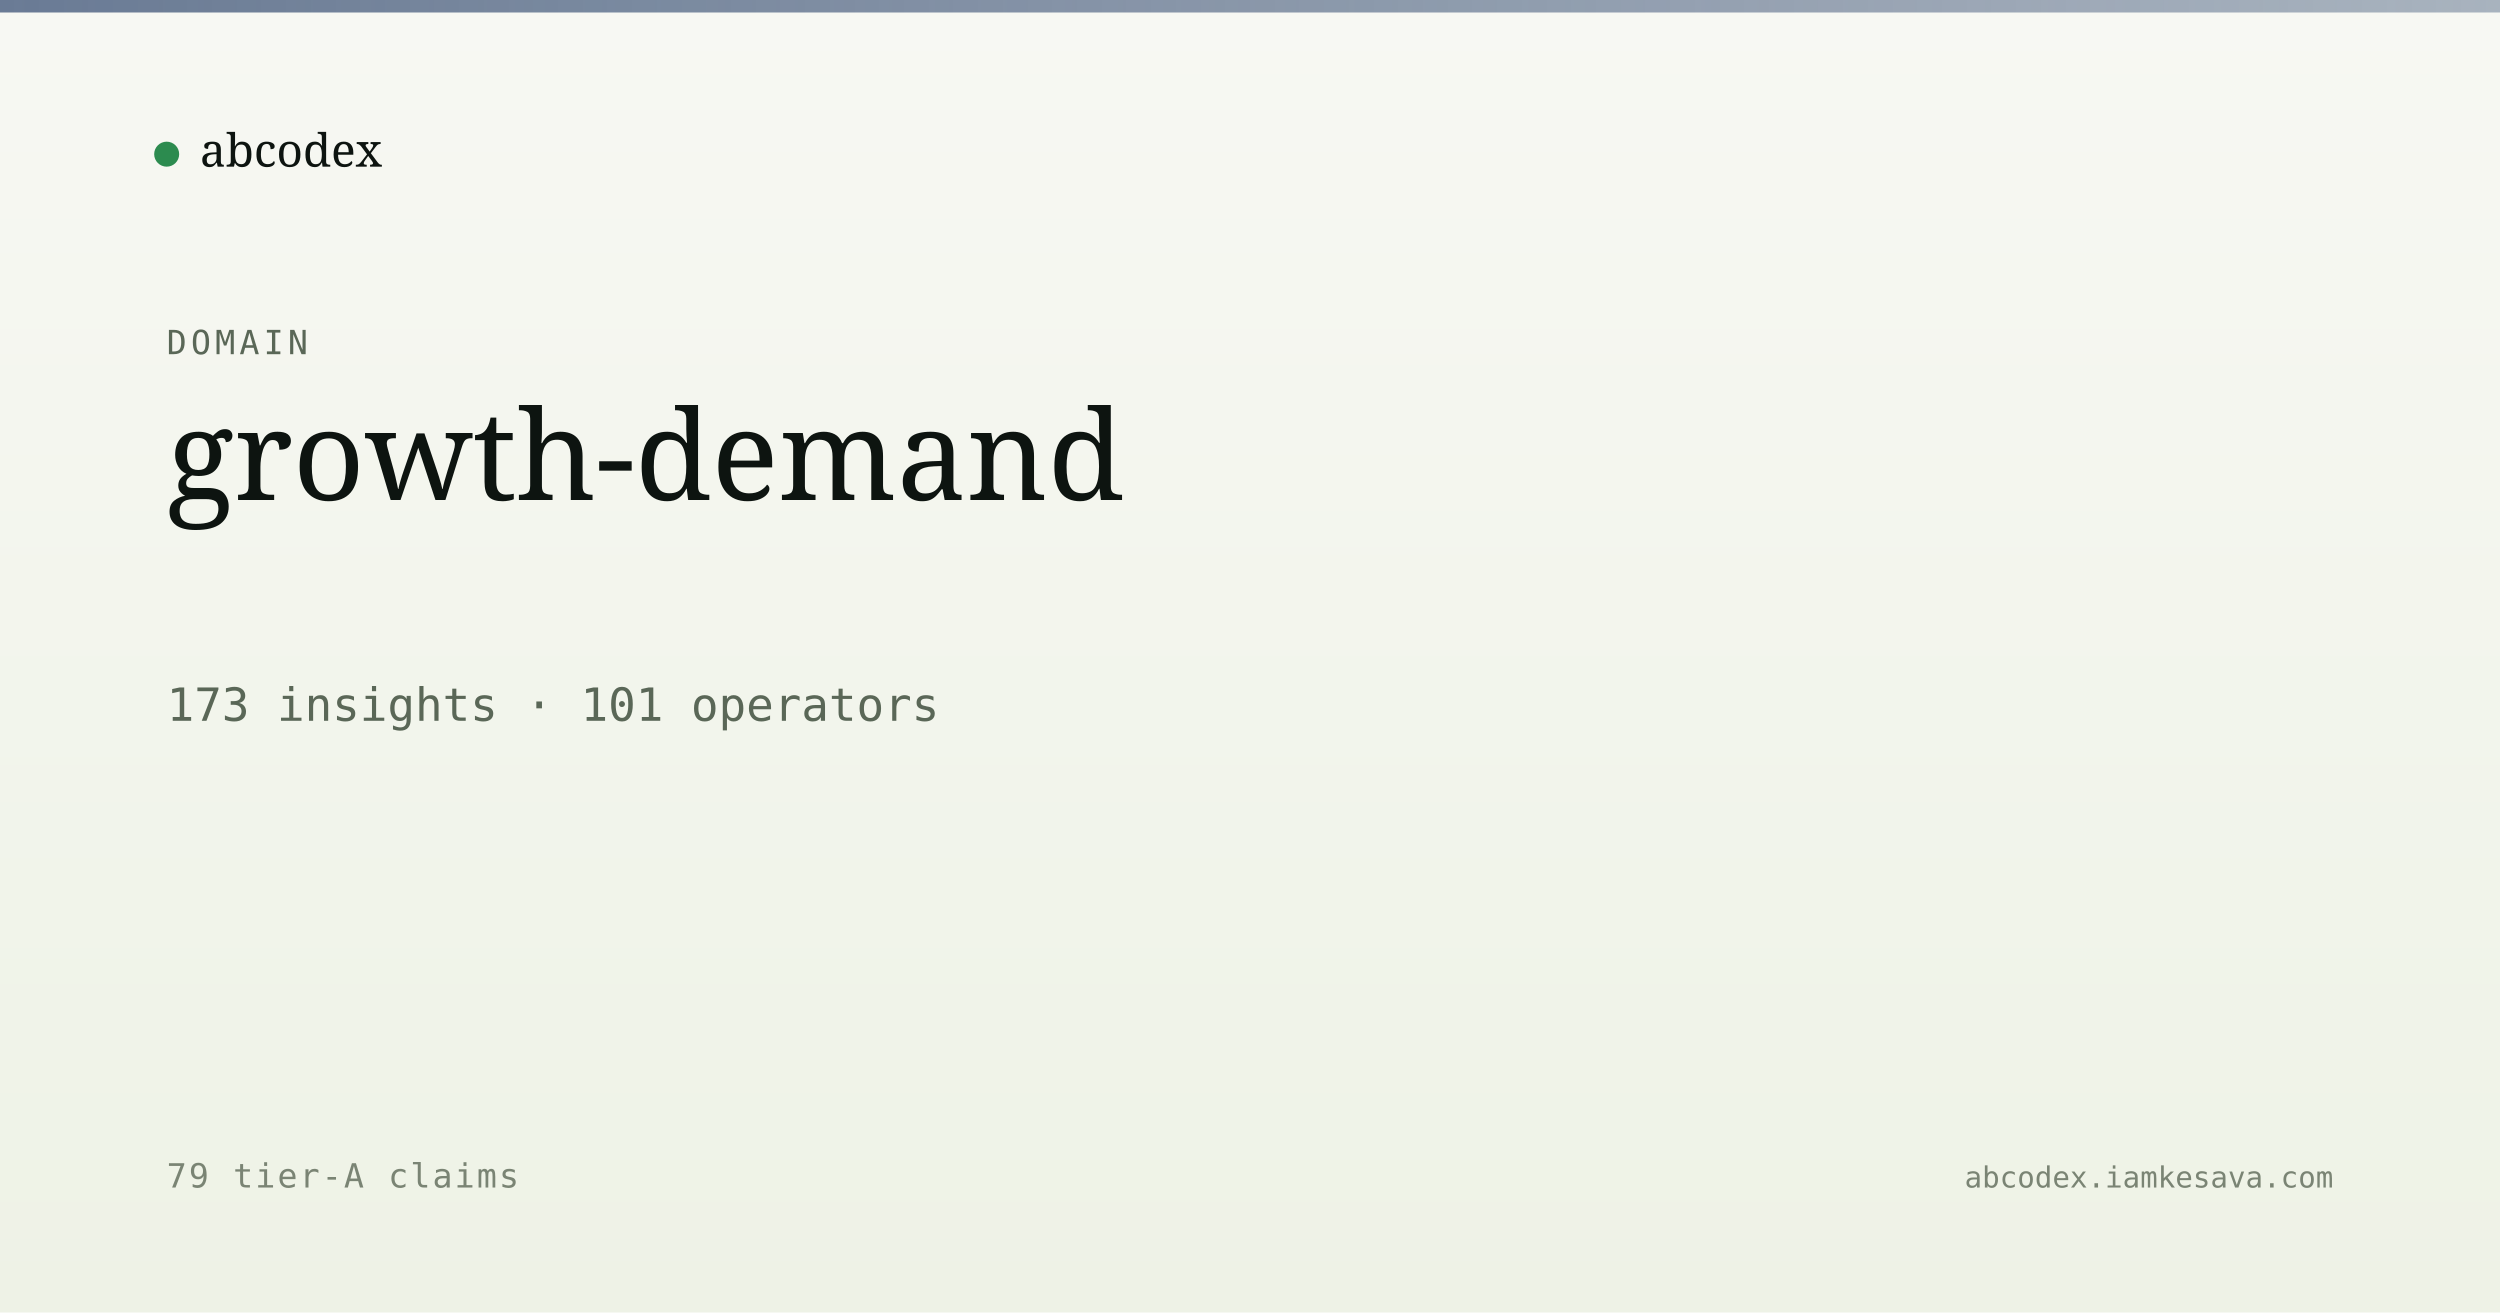
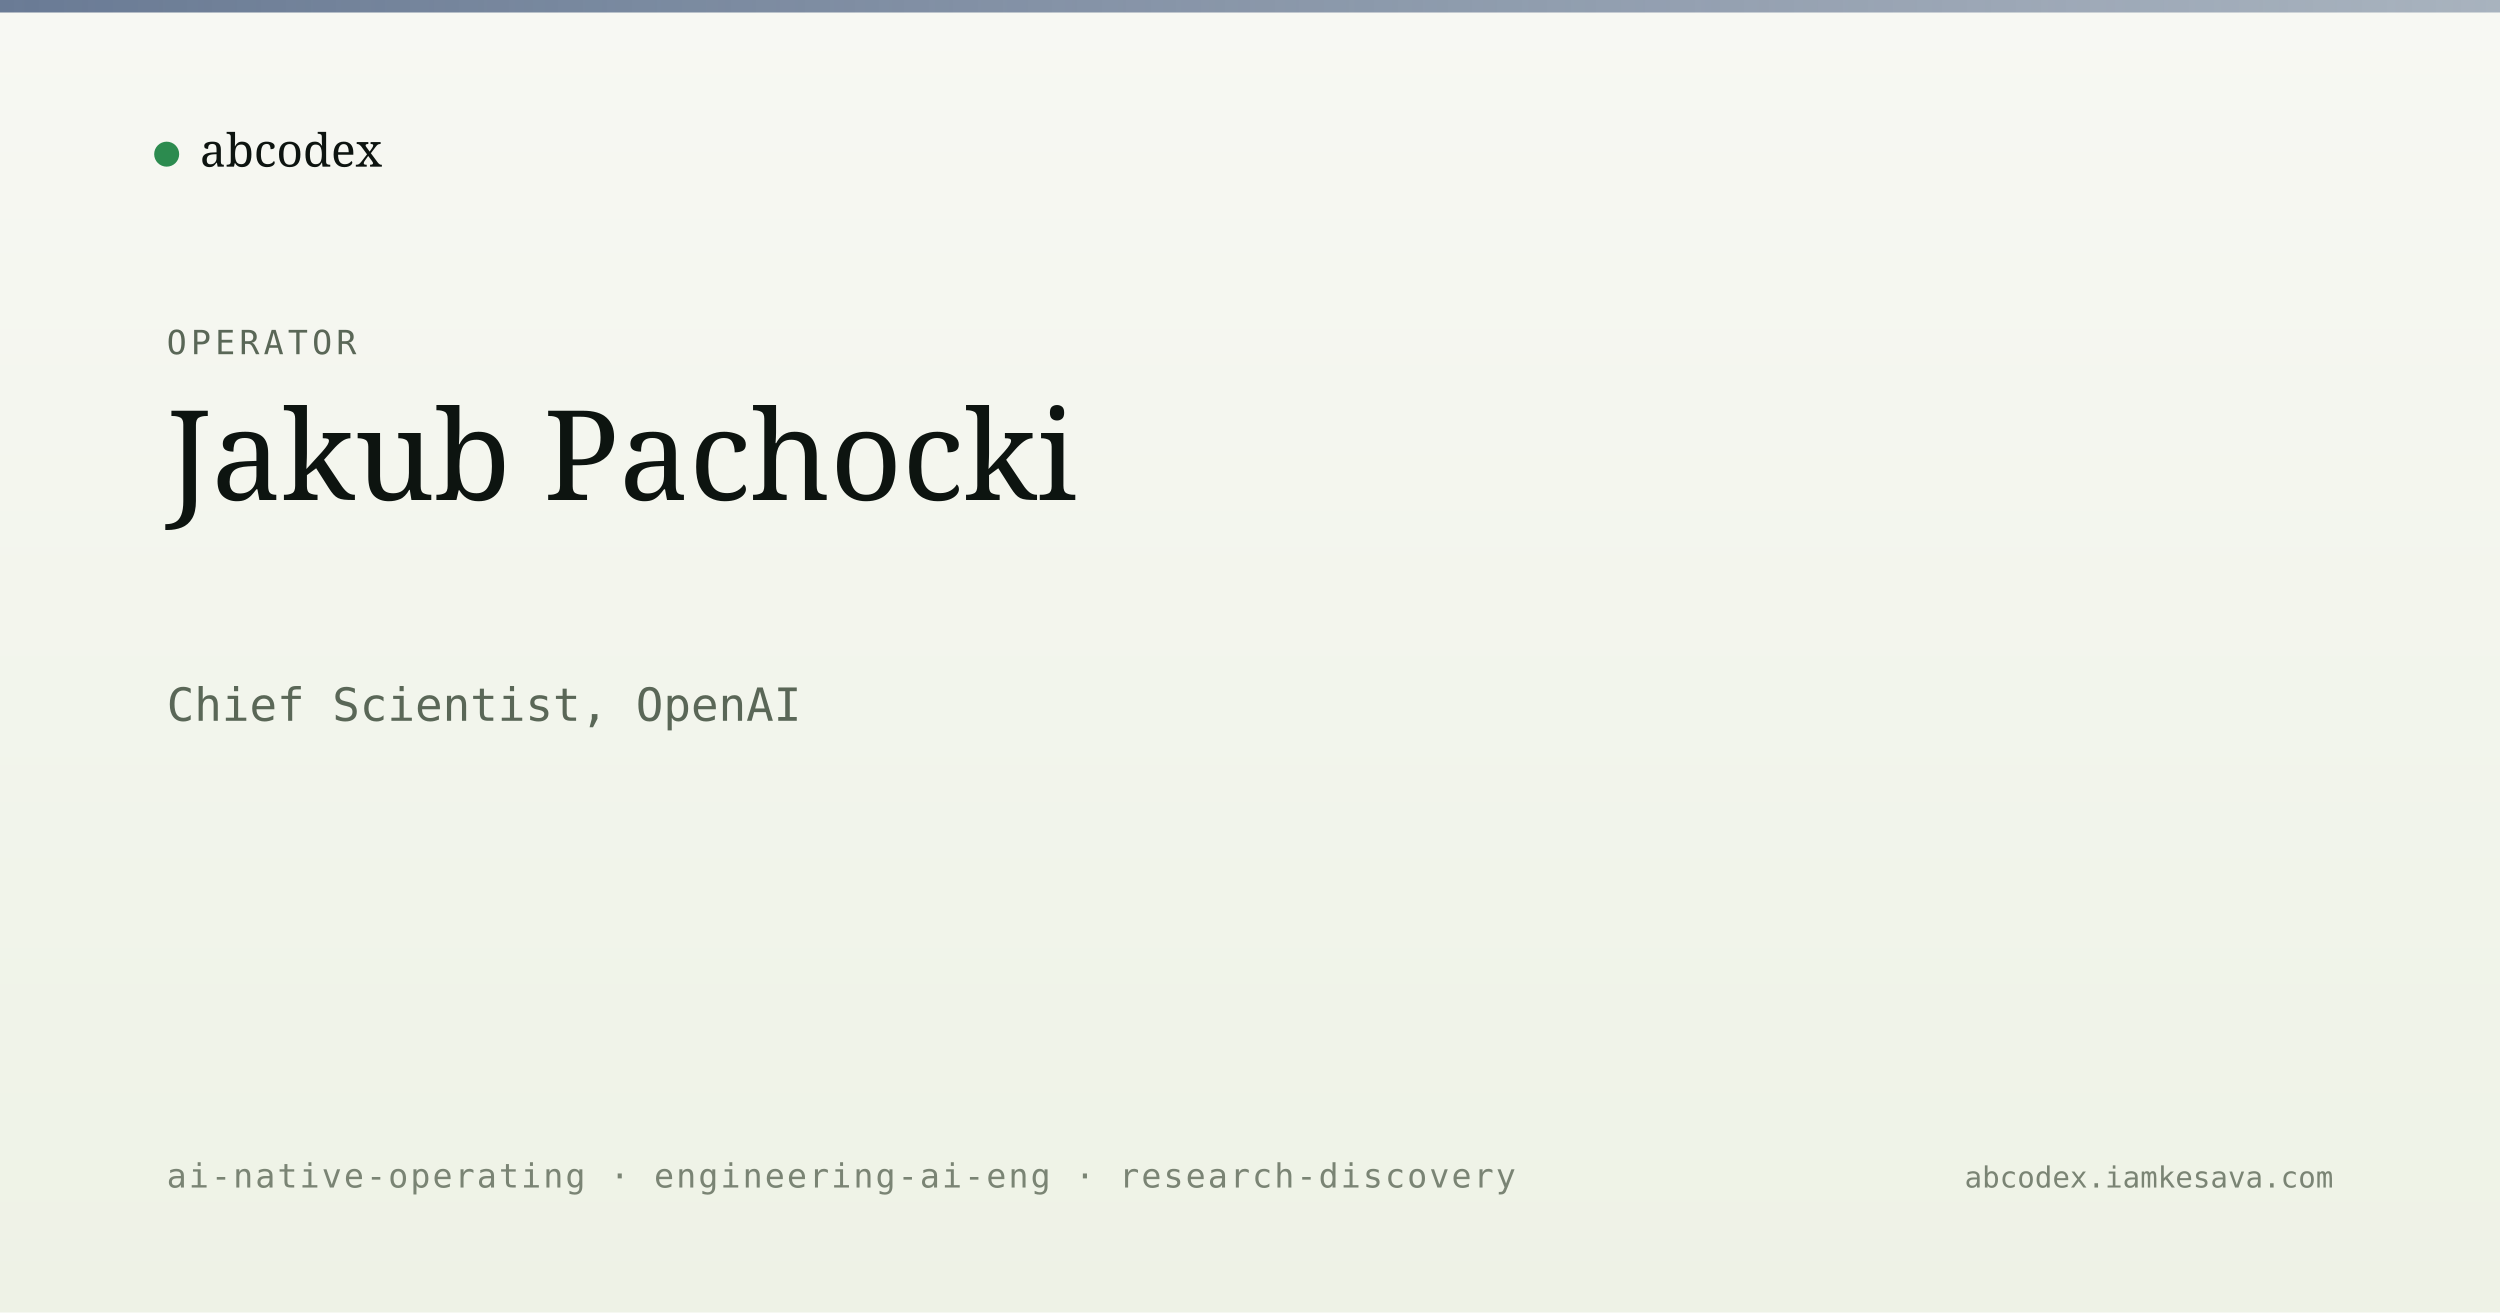
<svg xmlns="http://www.w3.org/2000/svg" viewBox="0 0 1200 630" width="1200" height="630">
  <defs>
    <linearGradient id="bg" x1="0" y1="0" x2="0" y2="1">
      <stop offset="0" stop-color="#f7f8f3" />
      <stop offset="1" stop-color="#eef2e6" />
    </linearGradient>
    <linearGradient id="band" x1="0" y1="0" x2="1" y2="0">
      <stop offset="0" stop-color="#5a6d8a" stop-opacity="0.9" />
      <stop offset="1" stop-color="#5a6d8a" stop-opacity="0.5" />
    </linearGradient>
  </defs>
  <rect width="1200" height="630" fill="url(#bg)" />
  <rect x="0" y="0" width="1200" height="6" fill="url(#band)" />
  <g transform="translate(80, 60)">
    <circle cx="0" cy="14" r="6" fill="#2c8b4f" />
    <text x="16" y="20" font-family="Newsreader, serif" font-size="22" fill="#0d1410">abcodex</text>
  </g>
-   <text x="80" y="170" font-family="JetBrains Mono, monospace" font-size="16" fill="#5a6757" letter-spacing="2">DOMAIN</text>
-   <text x="80" y="240" font-family="Newsreader, serif" font-size="60" font-weight="500" fill="#0d1410">growth-demand</text>
-   <text x="80" y="346" font-family="JetBrains Mono, monospace" font-size="22" fill="#5a6757">173 insights · 101 operators</text>
-   <text x="80" y="570" font-family="JetBrains Mono, monospace" font-size="16" fill="#7a8474" letter-spacing="1">79 tier-A claims</text>
+   <text x="80" y="170" font-family="JetBrains Mono, monospace" font-size="16" fill="#5a6757" letter-spacing="2">OPERATOR</text>
+   <text x="80" y="240" font-family="Newsreader, serif" font-size="60" font-weight="500" fill="#0d1410">Jakub Pachocki</text>
+   <text x="80" y="346" font-family="JetBrains Mono, monospace" font-size="22" fill="#5a6757">Chief Scientist, OpenAI</text>
+   <text x="80" y="570" font-family="JetBrains Mono, monospace" font-size="16" fill="#7a8474" letter-spacing="1">ai-native-operating · engineering-ai-eng · research-discovery</text>
  <text x="1120" y="570" text-anchor="end" font-family="JetBrains Mono, monospace" font-size="14" fill="#7a8474">abcodex.iamkesava.com</text>
</svg>
